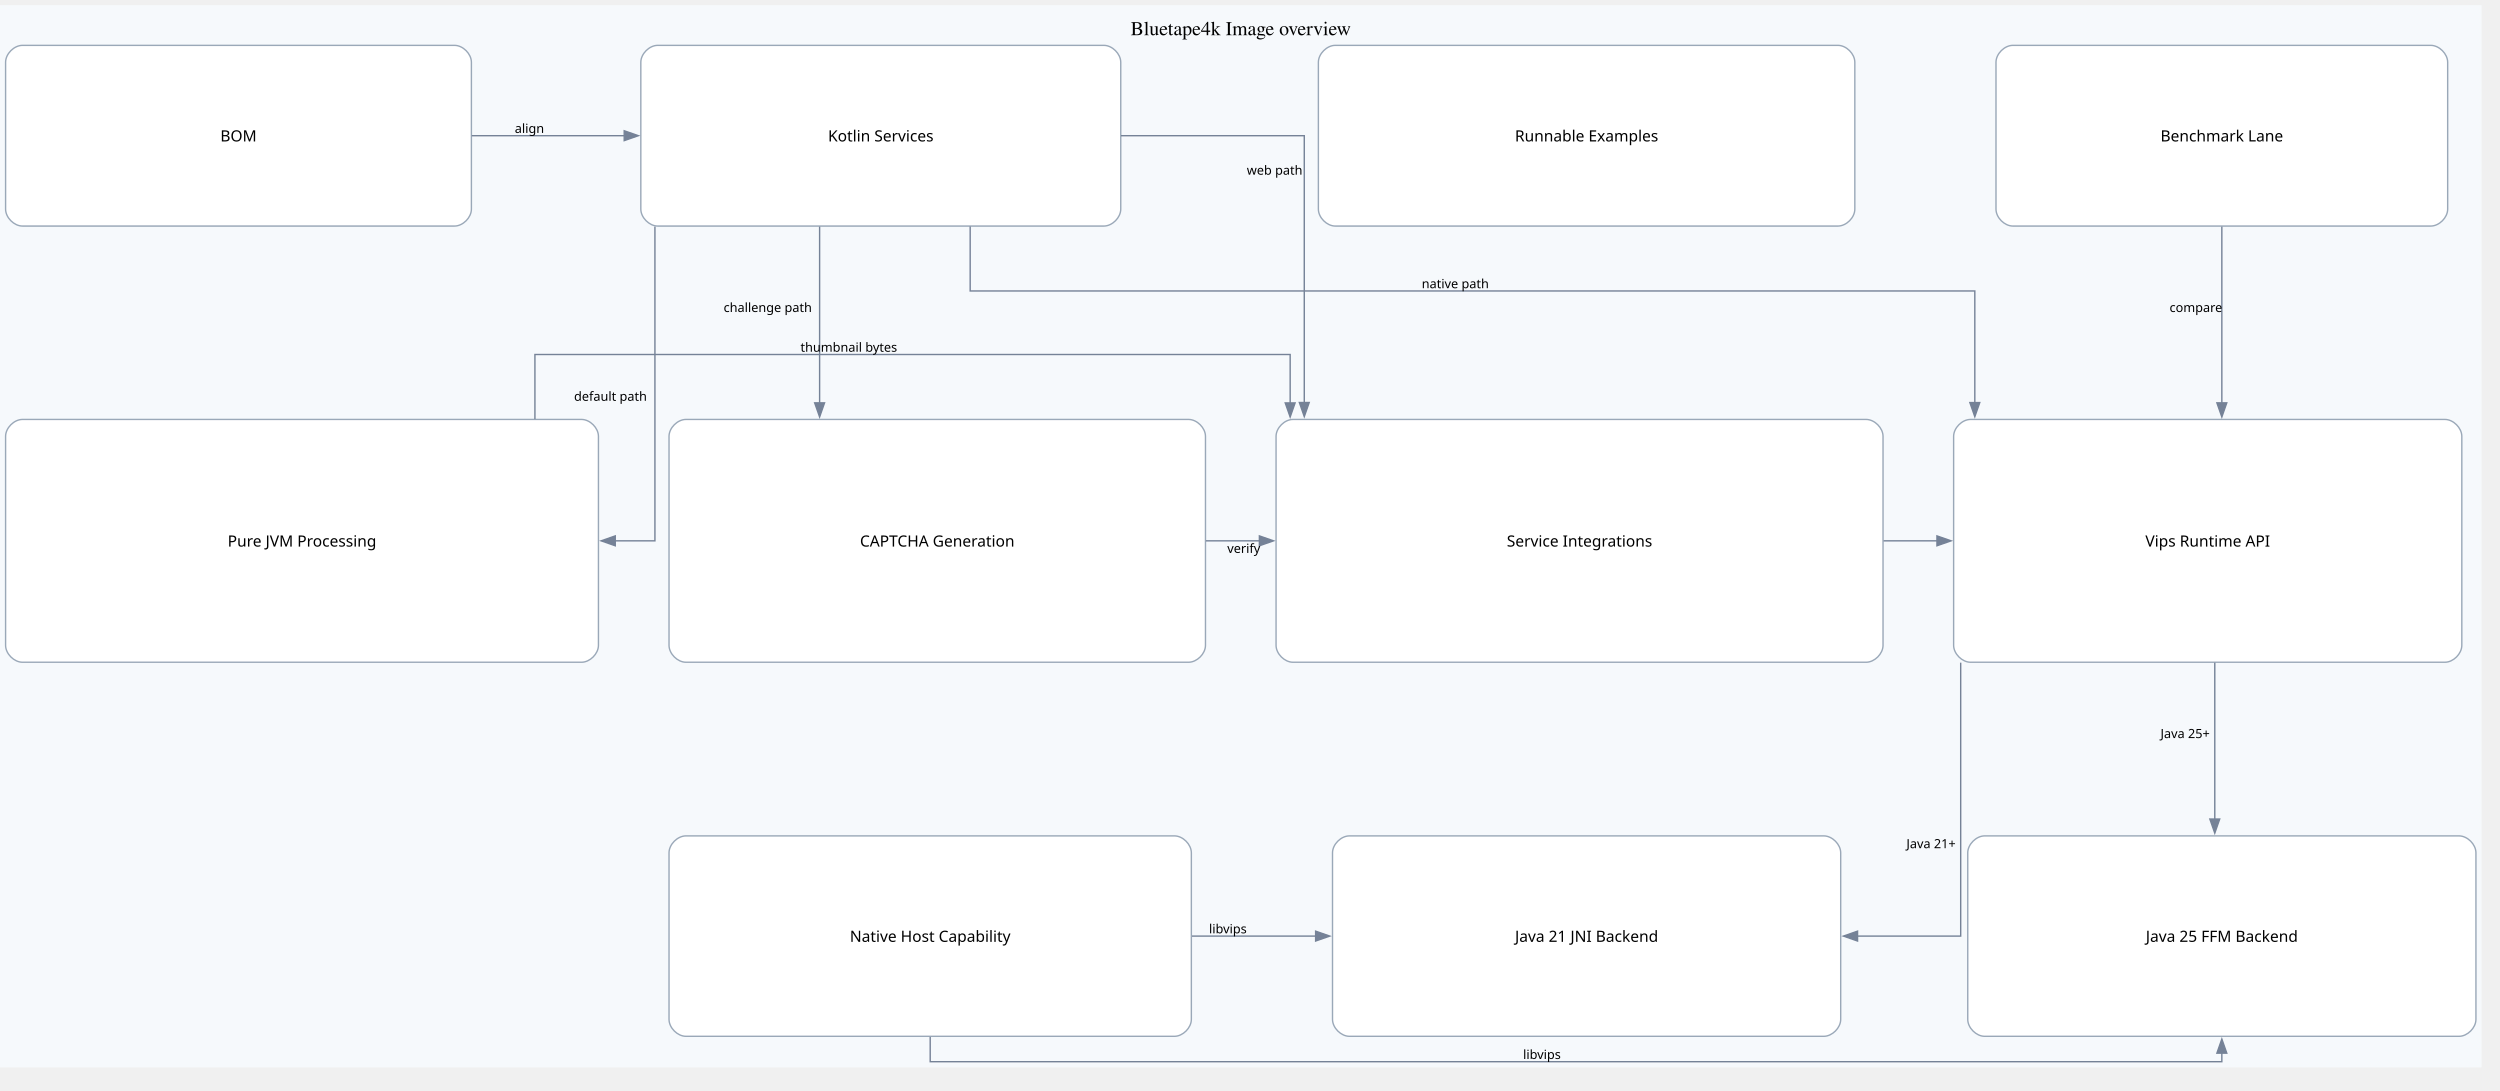
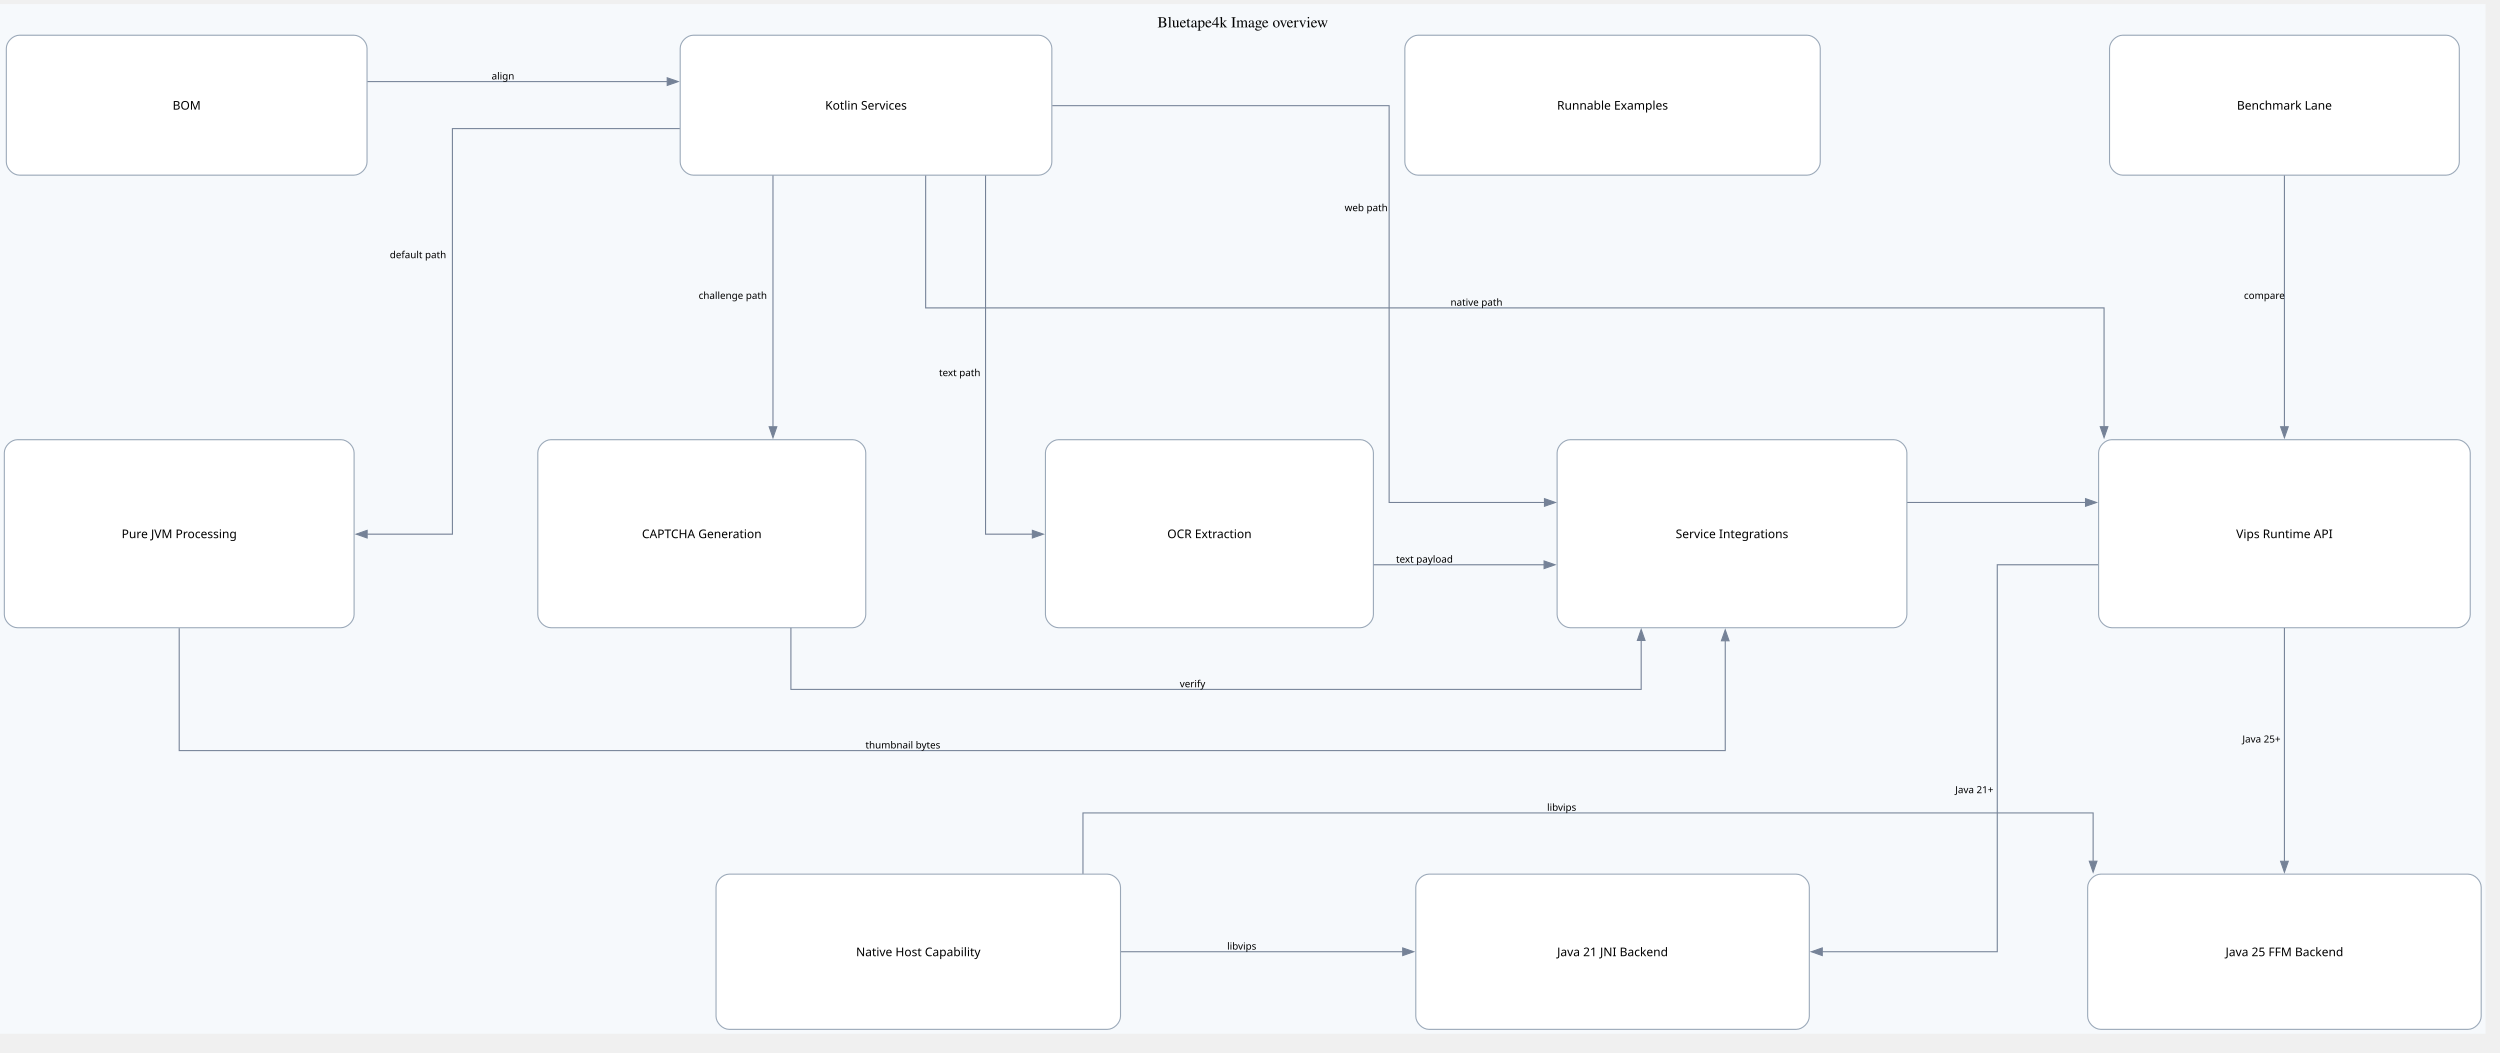
- <svg xmlns="http://www.w3.org/2000/svg" width="1784pt" height="778pt" viewBox="13.00 13.00 1771.00 765.00">
-   <g id="graph0" class="graph" transform="scale(1 1) rotate(0) translate(16.96 743.46)">
-     <polygon fill="#f6f9fc" stroke="none" points="-4,22 -4,-730.5 1753.99,-730.5 1753.99,22 -4,22" />
-     <text xml:space="preserve" text-anchor="middle" x="874.99" y="-709.2" font-family="Times,serif" font-size="14.00">Bluetape4k Image overview</text>
+ <svg xmlns="http://www.w3.org/2000/svg" width="2300pt" height="968pt" viewBox="13.00 13.00 2287.00 955.00">
+   <g id="graph0" class="graph" transform="scale(1 1) rotate(0) translate(16.96 950.89)">
+     <polygon fill="#f6f9fc" stroke="none" points="-4,4 -4,-937.93 2269.83,-937.93 2269.83,4 -4,4" />
+     <text xml:space="preserve" text-anchor="middle" x="1132.91" y="-916.63" font-family="Times,serif" font-size="14.00">Bluetape4k Image overview</text>
    <g id="node1" class="node">
-       <path fill="#ffffff" stroke="#9aa8b8" d="M317.98,-702C317.98,-702 12,-702 12,-702 6,-702 0,-696 0,-690 0,-690 0,-585.98 0,-585.98 0,-579.98 6,-573.98 12,-573.98 12,-573.98 317.98,-573.98 317.98,-573.98 323.98,-573.98 329.98,-579.98 329.98,-585.98 329.98,-585.98 329.98,-690 329.98,-690 329.98,-696 323.98,-702 317.98,-702" />
-       <text xml:space="preserve" text-anchor="middle" x="164.99" y="-633.92" font-family="Comic Mono" font-size="11.00">BOM</text>
+       <path fill="#ffffff" stroke="#9aa8b8" d="M319.8,-909.43C319.8,-909.43 13.83,-909.43 13.83,-909.43 7.83,-909.43 1.83,-903.43 1.83,-897.43 1.83,-897.43 1.83,-793.42 1.83,-793.42 1.83,-787.42 7.83,-781.42 13.83,-781.42 13.83,-781.42 319.8,-781.42 319.8,-781.42 325.8,-781.42 331.8,-787.42 331.8,-793.42 331.8,-793.42 331.8,-897.43 331.8,-897.43 331.8,-903.43 325.8,-909.43 319.8,-909.43" />
+       <text xml:space="preserve" text-anchor="middle" x="166.81" y="-841.35" font-family="Comic Mono" font-size="11.00">BOM</text>
    </g>
    <g id="node2" class="node">
-       <path fill="#ffffff" stroke="#9aa8b8" d="M777.98,-702C777.98,-702 462,-702 462,-702 456,-702 450,-696 450,-690 450,-690 450,-585.98 450,-585.98 450,-579.98 456,-573.98 462,-573.98 462,-573.98 777.98,-573.98 777.98,-573.98 783.98,-573.98 789.98,-579.98 789.98,-585.98 789.98,-585.98 789.98,-690 789.98,-690 789.98,-696 783.98,-702 777.98,-702" />
-       <text xml:space="preserve" text-anchor="middle" x="619.99" y="-633.92" font-family="Comic Mono" font-size="11.00">Kotlin Services</text>
+       <path fill="#ffffff" stroke="#9aa8b8" d="M946.27,-909.43C946.27,-909.43 630.28,-909.43 630.28,-909.43 624.28,-909.43 618.28,-903.43 618.28,-897.43 618.28,-897.43 618.28,-793.42 618.28,-793.42 618.28,-787.42 624.28,-781.42 630.28,-781.42 630.28,-781.42 946.27,-781.42 946.27,-781.42 952.27,-781.42 958.27,-787.42 958.27,-793.42 958.27,-793.42 958.27,-897.43 958.27,-897.43 958.27,-903.43 952.27,-909.43 946.27,-909.43" />
+       <text xml:space="preserve" text-anchor="middle" x="788.27" y="-841.35" font-family="Comic Mono" font-size="11.00">Kotlin Services</text>
    </g>
    <g id="edge1" class="edge">
-       <path fill="none" stroke="#758297" d="M330.22,-638C330.22,-638 438.23,-638 438.23,-638" />
-       <polygon fill="#758297" stroke="#758297" points="438.23,-641.5 448.23,-638 438.23,-634.5 438.23,-641.5" />
-       <text xml:space="preserve" text-anchor="middle" x="371.1" y="-639.95" font-family="Comic Mono" font-size="9.00">align</text>
+       <path fill="none" stroke="#758297" d="M332.13,-867C332.13,-867 606.41,-867 606.41,-867" />
+       <polygon fill="#758297" stroke="#758297" points="606.41,-870.5 616.41,-867 606.41,-863.5 606.41,-870.5" />
+       <text xml:space="preserve" text-anchor="middle" x="456.15" y="-868.95" font-family="Comic Mono" font-size="9.00">align</text>
    </g>
    <g id="node5" class="node">
-       <path fill="#ffffff" stroke="#9aa8b8" d="M407.98,-437C407.98,-437 12,-437 12,-437 6,-437 0,-431 0,-425 0,-425 0,-276.99 0,-276.99 0,-270.99 6,-264.99 12,-264.99 12,-264.99 407.98,-264.99 407.98,-264.99 413.98,-264.99 419.98,-270.99 419.98,-276.99 419.98,-276.99 419.98,-425 419.98,-425 419.98,-431 413.98,-437 407.98,-437" />
-       <text xml:space="preserve" text-anchor="middle" x="209.99" y="-346.92" font-family="Comic Mono" font-size="11.00">Pure JVM Processing</text>
+       <path fill="#ffffff" stroke="#9aa8b8" d="M307.97,-539.43C307.97,-539.43 12,-539.43 12,-539.43 6,-539.43 0,-533.43 0,-527.43 0,-527.43 0,-379.42 0,-379.42 0,-373.42 6,-367.42 12,-367.42 12,-367.42 307.97,-367.42 307.97,-367.42 313.97,-367.42 319.97,-373.42 319.97,-379.42 319.97,-379.42 319.97,-527.43 319.97,-527.43 319.97,-533.43 313.97,-539.43 307.97,-539.43" />
+       <text xml:space="preserve" text-anchor="middle" x="159.98" y="-449.35" font-family="Comic Mono" font-size="11.00">Pure JVM Processing</text>
    </g>
    <g id="edge2" class="edge">
-       <path fill="none" stroke="#758297" d="M459.99,-573.59C459.99,-488.97 459.99,-351 459.99,-351 459.99,-351 431.89,-351 431.89,-351" />
-       <polygon fill="#758297" stroke="#758297" points="431.89,-347.5 421.89,-351 431.89,-354.5 431.89,-347.5" />
-       <text xml:space="preserve" text-anchor="middle" x="428.49" y="-450.19" font-family="Comic Mono" font-size="9.00">default path</text>
+       <path fill="none" stroke="#758297" d="M617.91,-824C517.48,-824 409.91,-824 409.91,-824 409.91,-824 409.91,-453 409.91,-453 409.91,-453 331.9,-453 331.9,-453" />
+       <polygon fill="#758297" stroke="#758297" points="331.9,-449.5 321.9,-453 331.9,-456.5 331.9,-449.5" />
+       <text xml:space="preserve" text-anchor="middle" x="378.41" y="-705.44" font-family="Comic Mono" font-size="9.00">default path</text>
    </g>
    <g id="node6" class="node">
-       <path fill="#ffffff" stroke="#9aa8b8" d="M838,-437C838,-437 481.98,-437 481.98,-437 475.98,-437 469.98,-431 469.98,-425 469.98,-425 469.98,-276.99 469.98,-276.99 469.98,-270.99 475.98,-264.99 481.98,-264.99 481.98,-264.99 838,-264.99 838,-264.99 844,-264.99 850,-270.99 850,-276.99 850,-276.99 850,-425 850,-425 850,-431 844,-437 838,-437" />
-       <text xml:space="preserve" text-anchor="middle" x="659.99" y="-346.92" font-family="Comic Mono" font-size="11.00">CAPTCHA Generation</text>
+       <path fill="#ffffff" stroke="#9aa8b8" d="M776.04,-539.43C776.04,-539.43 500.02,-539.43 500.02,-539.43 494.02,-539.43 488.02,-533.43 488.02,-527.43 488.02,-527.43 488.02,-379.42 488.02,-379.42 488.02,-373.42 494.02,-367.42 500.02,-367.42 500.02,-367.42 776.04,-367.42 776.04,-367.42 782.04,-367.42 788.04,-373.42 788.04,-379.42 788.04,-379.42 788.04,-527.43 788.04,-527.43 788.04,-533.43 782.04,-539.43 776.04,-539.43" />
+       <text xml:space="preserve" text-anchor="middle" x="638.03" y="-449.35" font-family="Comic Mono" font-size="11.00">CAPTCHA Generation</text>
    </g>
    <g id="edge3" class="edge">
-       <path fill="none" stroke="#758297" d="M576.65,-573.58C576.65,-573.58 576.65,-448.74 576.65,-448.74" />
-       <polygon fill="#758297" stroke="#758297" points="580.15,-448.74 576.65,-438.74 573.15,-448.74 580.15,-448.74" />
-       <text xml:space="preserve" text-anchor="middle" x="539.9" y="-513.11" font-family="Comic Mono" font-size="9.00">challenge path</text>
+       <path fill="none" stroke="#758297" d="M703.16,-781.14C703.16,-781.14 703.16,-551.28 703.16,-551.28" />
+       <polygon fill="#758297" stroke="#758297" points="706.66,-551.28 703.16,-541.28 699.66,-551.28 706.66,-551.28" />
+       <text xml:space="preserve" text-anchor="middle" x="666.41" y="-668.16" font-family="Comic Mono" font-size="9.00">challenge path</text>
    </g>
    <g id="node7" class="node">
-       <path fill="#ffffff" stroke="#9aa8b8" d="M1317.98,-437C1317.98,-437 912,-437 912,-437 906,-437 900,-431 900,-425 900,-425 900,-276.99 900,-276.99 900,-270.99 906,-264.99 912,-264.99 912,-264.99 1317.98,-264.99 1317.98,-264.99 1323.98,-264.99 1329.98,-270.99 1329.98,-276.99 1329.98,-276.99 1329.98,-425 1329.98,-425 1329.98,-431 1323.98,-437 1317.98,-437" />
-       <text xml:space="preserve" text-anchor="middle" x="1114.99" y="-346.92" font-family="Comic Mono" font-size="11.00">Service Integrations</text>
+       <path fill="#ffffff" stroke="#9aa8b8" d="M1240.43,-539.43C1240.43,-539.43 964.41,-539.43 964.41,-539.43 958.41,-539.43 952.41,-533.43 952.41,-527.43 952.41,-527.43 952.41,-379.42 952.41,-379.42 952.41,-373.42 958.41,-367.42 964.41,-367.42 964.41,-367.42 1240.43,-367.42 1240.43,-367.42 1246.43,-367.42 1252.43,-373.42 1252.43,-379.42 1252.43,-379.42 1252.43,-527.43 1252.43,-527.43 1252.43,-533.43 1246.43,-539.43 1240.43,-539.43" />
+       <text xml:space="preserve" text-anchor="middle" x="1102.42" y="-449.35" font-family="Comic Mono" font-size="11.00">OCR Extraction</text>
    </g>
    <g id="edge4" class="edge">
-       <path fill="none" stroke="#758297" d="M790.15,-638C857.86,-638 919.99,-638 919.99,-638 919.99,-638 919.99,-449.01 919.99,-449.01" />
-       <polygon fill="#758297" stroke="#758297" points="923.49,-449.01 919.99,-439.01 916.49,-449.01 923.49,-449.01" />
-       <text xml:space="preserve" text-anchor="middle" x="898.99" y="-610.37" font-family="Comic Mono" font-size="9.00">web path</text>
+       <path fill="none" stroke="#758297" d="M897.62,-781.06C897.62,-669.73 897.62,-453 897.62,-453 897.62,-453 940.45,-453 940.45,-453" />
+       <polygon fill="#758297" stroke="#758297" points="940.45,-456.5 950.45,-453 940.45,-449.5 940.45,-456.5" />
+       <text xml:space="preserve" text-anchor="middle" x="873.99" y="-597.57" font-family="Comic Mono" font-size="9.00">text path</text>
    </g>
    <g id="node8" class="node">
-       <path fill="#ffffff" stroke="#9aa8b8" d="M1727.99,-437C1727.99,-437 1391.99,-437 1391.99,-437 1385.99,-437 1379.99,-431 1379.99,-425 1379.99,-425 1379.99,-276.99 1379.99,-276.99 1379.99,-270.99 1385.99,-264.99 1391.99,-264.99 1391.99,-264.99 1727.99,-264.99 1727.99,-264.99 1733.99,-264.99 1739.99,-270.99 1739.99,-276.99 1739.99,-276.99 1739.99,-425 1739.99,-425 1739.99,-431 1733.99,-437 1727.99,-437" />
-       <text xml:space="preserve" text-anchor="middle" x="1559.99" y="-346.92" font-family="Comic Mono" font-size="11.00">Vips Runtime API</text>
+       <path fill="#ffffff" stroke="#9aa8b8" d="M1728.45,-539.43C1728.45,-539.43 1432.48,-539.43 1432.48,-539.43 1426.48,-539.43 1420.48,-533.43 1420.48,-527.43 1420.48,-527.43 1420.48,-379.42 1420.48,-379.42 1420.48,-373.42 1426.48,-367.42 1432.48,-367.42 1432.48,-367.42 1728.45,-367.42 1728.45,-367.42 1734.45,-367.42 1740.45,-373.42 1740.45,-379.42 1740.45,-379.42 1740.45,-527.43 1740.45,-527.43 1740.45,-533.43 1734.45,-539.43 1728.45,-539.43" />
+       <text xml:space="preserve" text-anchor="middle" x="1580.46" y="-449.35" font-family="Comic Mono" font-size="11.00">Service Integrations</text>
    </g>
    <g id="edge5" class="edge">
-       <path fill="none" stroke="#758297" d="M683.31,-573.69C683.31,-549.62 683.31,-528 683.31,-528 683.31,-528 1395,-528 1395,-528 1395,-528 1395,-448.94 1395,-448.94" />
-       <polygon fill="#758297" stroke="#758297" points="1398.5,-448.94 1395,-438.94 1391.5,-448.94 1398.5,-448.94" />
-       <text xml:space="preserve" text-anchor="middle" x="1026.97" y="-529.95" font-family="Comic Mono" font-size="9.00">native path</text>
+       <path fill="none" stroke="#758297" d="M958.67,-845C1096.16,-845 1266.81,-845 1266.81,-845 1266.81,-845 1266.81,-482 1266.81,-482 1266.81,-482 1408.91,-482 1408.91,-482" />
+       <polygon fill="#758297" stroke="#758297" points="1408.91,-485.5 1418.91,-482 1408.91,-478.5 1408.91,-485.5" />
+       <text xml:space="preserve" text-anchor="middle" x="1245.81" y="-748.47" font-family="Comic Mono" font-size="9.00">web path</text>
+     </g>
+     <g id="node9" class="node">
+       <path fill="#ffffff" stroke="#9aa8b8" d="M2243.82,-539.43C2243.82,-539.43 1927.83,-539.43 1927.83,-539.43 1921.83,-539.43 1915.83,-533.43 1915.83,-527.43 1915.83,-527.43 1915.83,-379.42 1915.83,-379.42 1915.83,-373.42 1921.83,-367.42 1927.83,-367.42 1927.83,-367.42 2243.82,-367.42 2243.82,-367.42 2249.82,-367.42 2255.82,-373.42 2255.82,-379.42 2255.82,-379.42 2255.82,-527.43 2255.82,-527.43 2255.82,-533.43 2249.82,-539.43 2243.82,-539.43" />
+       <text xml:space="preserve" text-anchor="middle" x="2085.83" y="-449.35" font-family="Comic Mono" font-size="11.00">Vips Runtime API</text>
+     </g>
+     <g id="edge6" class="edge">
+       <path fill="none" stroke="#758297" d="M842.83,-781.09C842.83,-727.54 842.83,-660 842.83,-660 842.83,-660 1920.84,-660 1920.84,-660 1920.84,-660 1920.84,-551.35 1920.84,-551.35" />
+       <polygon fill="#758297" stroke="#758297" points="1924.34,-551.35 1920.84,-541.35 1917.34,-551.35 1924.34,-551.35" />
+       <text xml:space="preserve" text-anchor="middle" x="1346.74" y="-661.95" font-family="Comic Mono" font-size="9.00">native path</text>
    </g>
    <g id="node3" class="node">
-       <path fill="#ffffff" stroke="#9aa8b8" d="M1298,-702C1298,-702 941.98,-702 941.98,-702 935.98,-702 929.98,-696 929.98,-690 929.98,-690 929.98,-585.98 929.98,-585.98 929.98,-579.98 935.98,-573.98 941.98,-573.98 941.98,-573.98 1298,-573.98 1298,-573.98 1304,-573.98 1310,-579.98 1310,-585.98 1310,-585.98 1310,-690 1310,-690 1310,-696 1304,-702 1298,-702" />
-       <text xml:space="preserve" text-anchor="middle" x="1119.99" y="-633.92" font-family="Comic Mono" font-size="11.00">Runnable Examples</text>
+       <path fill="#ffffff" stroke="#9aa8b8" d="M1649.2,-909.43C1649.2,-909.43 1293.19,-909.43 1293.19,-909.43 1287.19,-909.43 1281.19,-903.43 1281.19,-897.43 1281.19,-897.43 1281.19,-793.42 1281.19,-793.42 1281.19,-787.42 1287.19,-781.42 1293.19,-781.42 1293.19,-781.42 1649.2,-781.42 1649.2,-781.42 1655.2,-781.42 1661.2,-787.42 1661.2,-793.42 1661.2,-793.42 1661.2,-897.43 1661.2,-897.43 1661.2,-903.43 1655.2,-909.43 1649.2,-909.43" />
+       <text xml:space="preserve" text-anchor="middle" x="1471.2" y="-841.35" font-family="Comic Mono" font-size="11.00">Runnable Examples</text>
    </g>
    <g id="node4" class="node">
-       <path fill="#ffffff" stroke="#9aa8b8" d="M1717.97,-702C1717.97,-702 1422,-702 1422,-702 1416,-702 1410,-696 1410,-690 1410,-690 1410,-585.98 1410,-585.98 1410,-579.98 1416,-573.98 1422,-573.98 1422,-573.98 1717.97,-573.98 1717.97,-573.98 1723.97,-573.98 1729.97,-579.98 1729.97,-585.98 1729.97,-585.98 1729.97,-690 1729.97,-690 1729.97,-696 1723.97,-702 1717.97,-702" />
-       <text xml:space="preserve" text-anchor="middle" x="1569.99" y="-633.92" font-family="Comic Mono" font-size="11.00">Benchmark Lane</text>
+       <path fill="#ffffff" stroke="#9aa8b8" d="M2233.81,-909.43C2233.81,-909.43 1937.84,-909.43 1937.84,-909.43 1931.84,-909.43 1925.84,-903.43 1925.84,-897.43 1925.84,-897.43 1925.84,-793.42 1925.84,-793.42 1925.84,-787.42 1931.84,-781.42 1937.84,-781.42 1937.84,-781.42 2233.81,-781.42 2233.81,-781.42 2239.81,-781.42 2245.81,-787.42 2245.81,-793.42 2245.81,-793.42 2245.81,-897.43 2245.81,-897.43 2245.81,-903.43 2239.81,-909.43 2233.81,-909.43" />
+       <text xml:space="preserve" text-anchor="middle" x="2085.83" y="-841.35" font-family="Comic Mono" font-size="11.00">Benchmark Lane</text>
+     </g>
+     <g id="edge15" class="edge">
+       <path fill="none" stroke="#758297" d="M2085.83,-781.14C2085.83,-781.14 2085.83,-551.28 2085.83,-551.28" />
+       <polygon fill="#758297" stroke="#758297" points="2089.33,-551.28 2085.83,-541.28 2082.33,-551.28 2089.33,-551.28" />
+       <text xml:space="preserve" text-anchor="middle" x="2067.45" y="-668.16" font-family="Comic Mono" font-size="9.00">compare</text>
+     </g>
+     <g id="edge7" class="edge">
+       <path fill="none" stroke="#758297" d="M159.98,-366.97C159.98,-313.5 159.98,-255 159.98,-255 159.98,-255 1574.29,-255 1574.29,-255 1574.29,-255 1574.29,-355.46 1574.29,-355.46" />
+       <polygon fill="#758297" stroke="#758297" points="1570.79,-355.46 1574.29,-365.46 1577.79,-355.46 1570.79,-355.46" />
+       <text xml:space="preserve" text-anchor="middle" x="822.01" y="-256.95" font-family="Comic Mono" font-size="9.00">thumbnail bytes</text>
+     </g>
+     <g id="edge8" class="edge">
+       <path fill="none" stroke="#758297" d="M719.56,-367.29C719.56,-337.3 719.56,-311 719.56,-311 719.56,-311 1497.39,-311 1497.39,-311 1497.39,-311 1497.39,-355.78 1497.39,-355.78" />
+       <polygon fill="#758297" stroke="#758297" points="1493.89,-355.78 1497.39,-365.78 1500.89,-355.78 1493.89,-355.78" />
+       <text xml:space="preserve" text-anchor="middle" x="1086.96" y="-312.95" font-family="Comic Mono" font-size="9.00">verify</text>
+     </g>
+     <g id="edge9" class="edge">
+       <path fill="none" stroke="#758297" d="M1252.69,-425C1252.69,-425 1408.57,-425 1408.57,-425" />
+       <polygon fill="#758297" stroke="#758297" points="1408.57,-428.5 1418.57,-425 1408.57,-421.5 1408.57,-428.5" />
+       <text xml:space="preserve" text-anchor="middle" x="1299.13" y="-426.95" font-family="Comic Mono" font-size="9.00">text payload</text>
+     </g>
+     <g id="edge10" class="edge">
+       <path fill="none" stroke="#758297" d="M1740.71,-482C1740.71,-482 1903.88,-482 1903.88,-482" />
+       <polygon fill="#758297" stroke="#758297" points="1903.88,-485.5 1913.88,-482 1903.88,-478.5 1903.88,-485.5" />
+     </g>
+     <g id="node10" class="node">
+       <path fill="#ffffff" stroke="#9aa8b8" d="M1639.2,-141.98C1639.2,-141.98 1303.2,-141.98 1303.2,-141.98 1297.2,-141.98 1291.2,-135.98 1291.2,-129.98 1291.2,-129.98 1291.2,-12 1291.2,-12 1291.2,-6 1297.2,0 1303.2,0 1303.2,0 1639.2,0 1639.2,0 1645.2,0 1651.2,-6 1651.2,-12 1651.2,-12 1651.2,-129.98 1651.2,-129.98 1651.2,-135.98 1645.2,-141.98 1639.2,-141.98" />
+       <text xml:space="preserve" text-anchor="middle" x="1471.2" y="-66.92" font-family="Comic Mono" font-size="11.00">Java 21 JNI Backend</text>
+     </g>
+     <g id="edge11" class="edge">
+       <path fill="none" stroke="#758297" d="M1915.38,-425C1865.04,-425 1823.14,-425 1823.14,-425 1823.14,-425 1823.14,-71 1823.14,-71 1823.14,-71 1663.06,-71 1663.06,-71" />
+       <polygon fill="#758297" stroke="#758297" points="1663.06,-67.5 1653.06,-71 1663.06,-74.5 1663.06,-67.5" />
+       <text xml:space="preserve" text-anchor="middle" x="1802.14" y="-216.03" font-family="Comic Mono" font-size="9.00">Java 21+</text>
+     </g>
+     <g id="node11" class="node">
+       <path fill="#ffffff" stroke="#9aa8b8" d="M2253.83,-141.98C2253.83,-141.98 1917.83,-141.98 1917.83,-141.98 1911.83,-141.98 1905.83,-135.98 1905.83,-129.98 1905.83,-129.98 1905.83,-12 1905.83,-12 1905.83,-6 1911.83,0 1917.83,0 1917.83,0 2253.83,0 2253.83,0 2259.83,0 2265.83,-6 2265.83,-12 2265.83,-12 2265.83,-129.98 2265.83,-129.98 2265.83,-135.98 2259.83,-141.98 2253.83,-141.98" />
+       <text xml:space="preserve" text-anchor="middle" x="2085.83" y="-66.92" font-family="Comic Mono" font-size="11.00">Java 25 FFM Backend</text>
+     </g>
+     <g id="edge12" class="edge">
+       <path fill="none" stroke="#758297" d="M2085.83,-367.13C2085.83,-367.13 2085.83,-153.76 2085.83,-153.76" />
+       <polygon fill="#758297" stroke="#758297" points="2089.33,-153.76 2085.83,-143.76 2082.33,-153.76 2089.33,-153.76" />
+       <text xml:space="preserve" text-anchor="middle" x="2064.83" y="-262.39" font-family="Comic Mono" font-size="9.00">Java 25+</text>
+     </g>
+     <g id="node12" class="node">
+       <path fill="#ffffff" stroke="#9aa8b8" d="M1009.08,-141.98C1009.08,-141.98 663.07,-141.98 663.07,-141.98 657.07,-141.98 651.07,-135.98 651.07,-129.98 651.07,-129.98 651.07,-12 651.07,-12 651.07,-6 657.07,0 663.07,0 663.07,0 1009.08,0 1009.08,0 1015.08,0 1021.08,-6 1021.08,-12 1021.08,-12 1021.08,-129.98 1021.08,-129.98 1021.08,-135.98 1015.08,-141.98 1009.08,-141.98" />
+       <text xml:space="preserve" text-anchor="middle" x="836.08" y="-66.92" font-family="Comic Mono" font-size="11.00">Native Host Capability</text>
    </g>
    <g id="edge13" class="edge">
-       <path fill="none" stroke="#758297" d="M1569.99,-573.58C1569.99,-573.58 1569.99,-448.74 1569.99,-448.74" />
-       <polygon fill="#758297" stroke="#758297" points="1573.49,-448.74 1569.99,-438.74 1566.49,-448.74 1573.49,-448.74" />
-       <text xml:space="preserve" text-anchor="middle" x="1551.61" y="-513.11" font-family="Comic Mono" font-size="9.00">compare</text>
+       <path fill="none" stroke="#758297" d="M1021.49,-71C1021.49,-71 1279.24,-71 1279.24,-71" />
+       <polygon fill="#758297" stroke="#758297" points="1279.24,-74.5 1289.24,-71 1279.24,-67.5 1279.24,-74.5" />
+       <text xml:space="preserve" text-anchor="middle" x="1131.99" y="-72.95" font-family="Comic Mono" font-size="9.00">libvips</text>
    </g>
-     <g id="edge6" class="edge">
-       <path fill="none" stroke="#758297" d="M374.98,-437.2C374.98,-462.25 374.98,-483 374.98,-483 374.98,-483 909.99,-483 909.99,-483 909.99,-483 909.99,-448.71 909.99,-448.71" />
-       <polygon fill="#758297" stroke="#758297" points="913.49,-448.71 909.99,-438.71 906.49,-448.71 913.49,-448.71" />
-       <text xml:space="preserve" text-anchor="middle" x="597.35" y="-484.95" font-family="Comic Mono" font-size="9.00">thumbnail bytes</text>
-     </g>
-     <g id="edge7" class="edge">
-       <path fill="none" stroke="#758297" d="M850.31,-351C850.31,-351 888.19,-351 888.19,-351" />
-       <polygon fill="#758297" stroke="#758297" points="888.19,-354.5 898.19,-351 888.18,-347.5 888.19,-354.5" />
-       <text xml:space="preserve" text-anchor="middle" x="877.12" y="-342.45" font-family="Comic Mono" font-size="9.00">verify</text>
-     </g>
-     <g id="edge8" class="edge">
-       <path fill="none" stroke="#758297" d="M1330.32,-351C1330.32,-351 1368.18,-351 1368.18,-351" />
-       <polygon fill="#758297" stroke="#758297" points="1368.18,-354.5 1378.18,-351 1368.18,-347.5 1368.18,-354.5" />
-     </g>
-     <g id="node9" class="node">
-       <path fill="#ffffff" stroke="#9aa8b8" d="M1287.99,-141.98C1287.99,-141.98 951.99,-141.98 951.99,-141.98 945.99,-141.98 939.99,-135.98 939.99,-129.98 939.99,-129.98 939.99,-12 939.99,-12 939.99,-6 945.99,0 951.99,0 951.99,0 1287.99,0 1287.99,0 1293.99,0 1299.99,-6 1299.99,-12 1299.99,-12 1299.99,-129.98 1299.99,-129.98 1299.99,-135.98 1293.99,-141.98 1287.99,-141.98" />
-       <text xml:space="preserve" text-anchor="middle" x="1119.99" y="-66.92" font-family="Comic Mono" font-size="11.00">Java 21 JNI Backend</text>
-     </g>
-     <g id="edge9" class="edge">
-       <path fill="none" stroke="#758297" d="M1384.99,-264.7C1384.99,-182.43 1384.99,-71 1384.99,-71 1384.99,-71 1311.93,-71 1311.93,-71" />
-       <polygon fill="#758297" stroke="#758297" points="1311.93,-67.5 1301.93,-71 1311.93,-74.5 1311.93,-67.5" />
-       <text xml:space="preserve" text-anchor="middle" x="1363.99" y="-133.27" font-family="Comic Mono" font-size="9.00">Java 21+</text>
-     </g>
-     <g id="node10" class="node">
-       <path fill="#ffffff" stroke="#9aa8b8" d="M1737.99,-141.98C1737.99,-141.98 1401.99,-141.98 1401.99,-141.98 1395.99,-141.98 1389.99,-135.98 1389.99,-129.98 1389.99,-129.98 1389.99,-12 1389.99,-12 1389.99,-6 1395.99,0 1401.99,0 1401.99,0 1737.99,0 1737.99,0 1743.99,0 1749.99,-6 1749.99,-12 1749.99,-12 1749.99,-129.98 1749.99,-129.98 1749.99,-135.98 1743.99,-141.98 1737.99,-141.98" />
-       <text xml:space="preserve" text-anchor="middle" x="1569.99" y="-66.92" font-family="Comic Mono" font-size="11.00">Java 25 FFM Backend</text>
-     </g>
-     <g id="edge10" class="edge">
-       <path fill="none" stroke="#758297" d="M1564.99,-264.7C1564.99,-264.7 1564.99,-153.94 1564.99,-153.94" />
-       <polygon fill="#758297" stroke="#758297" points="1568.49,-153.94 1564.99,-143.94 1561.49,-153.94 1568.49,-153.94" />
-       <text xml:space="preserve" text-anchor="middle" x="1543.99" y="-211.27" font-family="Comic Mono" font-size="9.00">Java 25+</text>
-     </g>
-     <g id="node11" class="node">
-       <path fill="#ffffff" stroke="#9aa8b8" d="M827.99,-141.98C827.99,-141.98 481.98,-141.98 481.98,-141.98 475.98,-141.98 469.98,-135.98 469.98,-129.98 469.98,-129.98 469.98,-12 469.98,-12 469.98,-6 475.98,0 481.98,0 481.98,0 827.99,0 827.99,0 833.99,0 839.99,-6 839.99,-12 839.99,-12 839.99,-129.98 839.99,-129.98 839.99,-135.98 833.99,-141.98 827.99,-141.98" />
-       <text xml:space="preserve" text-anchor="middle" x="654.99" y="-66.92" font-family="Comic Mono" font-size="11.00">Native Host Capability</text>
-     </g>
-     <g id="edge11" class="edge">
-       <path fill="none" stroke="#758297" d="M840.44,-71C840.44,-71 928.03,-71 928.03,-71" />
-       <polygon fill="#758297" stroke="#758297" points="928.03,-74.5 938.03,-71 928.03,-67.5 928.03,-74.5" />
-       <text xml:space="preserve" text-anchor="middle" x="865.86" y="-72.95" font-family="Comic Mono" font-size="9.00">libvips</text>
-     </g>
-     <g id="edge12" class="edge">
-       <path fill="none" stroke="#758297" d="M654.99,0.42C654.99,10.76 654.99,18 654.99,18 654.99,18 1569.99,18 1569.99,18 1569.99,18 1569.99,11.93 1569.99,11.93" />
-       <polygon fill="#758297" stroke="#758297" points="1566.49,11.93 1569.99,1.93 1573.49,11.93 1566.49,11.93" />
-       <text xml:space="preserve" text-anchor="middle" x="1088.36" y="16.05" font-family="Comic Mono" font-size="9.00">libvips</text>
+     <g id="edge14" class="edge">
+       <path fill="none" stroke="#758297" d="M986.74,-142.29C986.74,-171.24 986.74,-198 986.74,-198 986.74,-198 1910.83,-198 1910.83,-198 1910.83,-198 1910.83,-153.81 1910.83,-153.81" />
+       <polygon fill="#758297" stroke="#758297" points="1914.33,-153.81 1910.83,-143.81 1907.33,-153.81 1914.33,-153.81" />
+       <text xml:space="preserve" text-anchor="middle" x="1424.66" y="-199.95" font-family="Comic Mono" font-size="9.00">libvips</text>
    </g>
  </g>
</svg>
